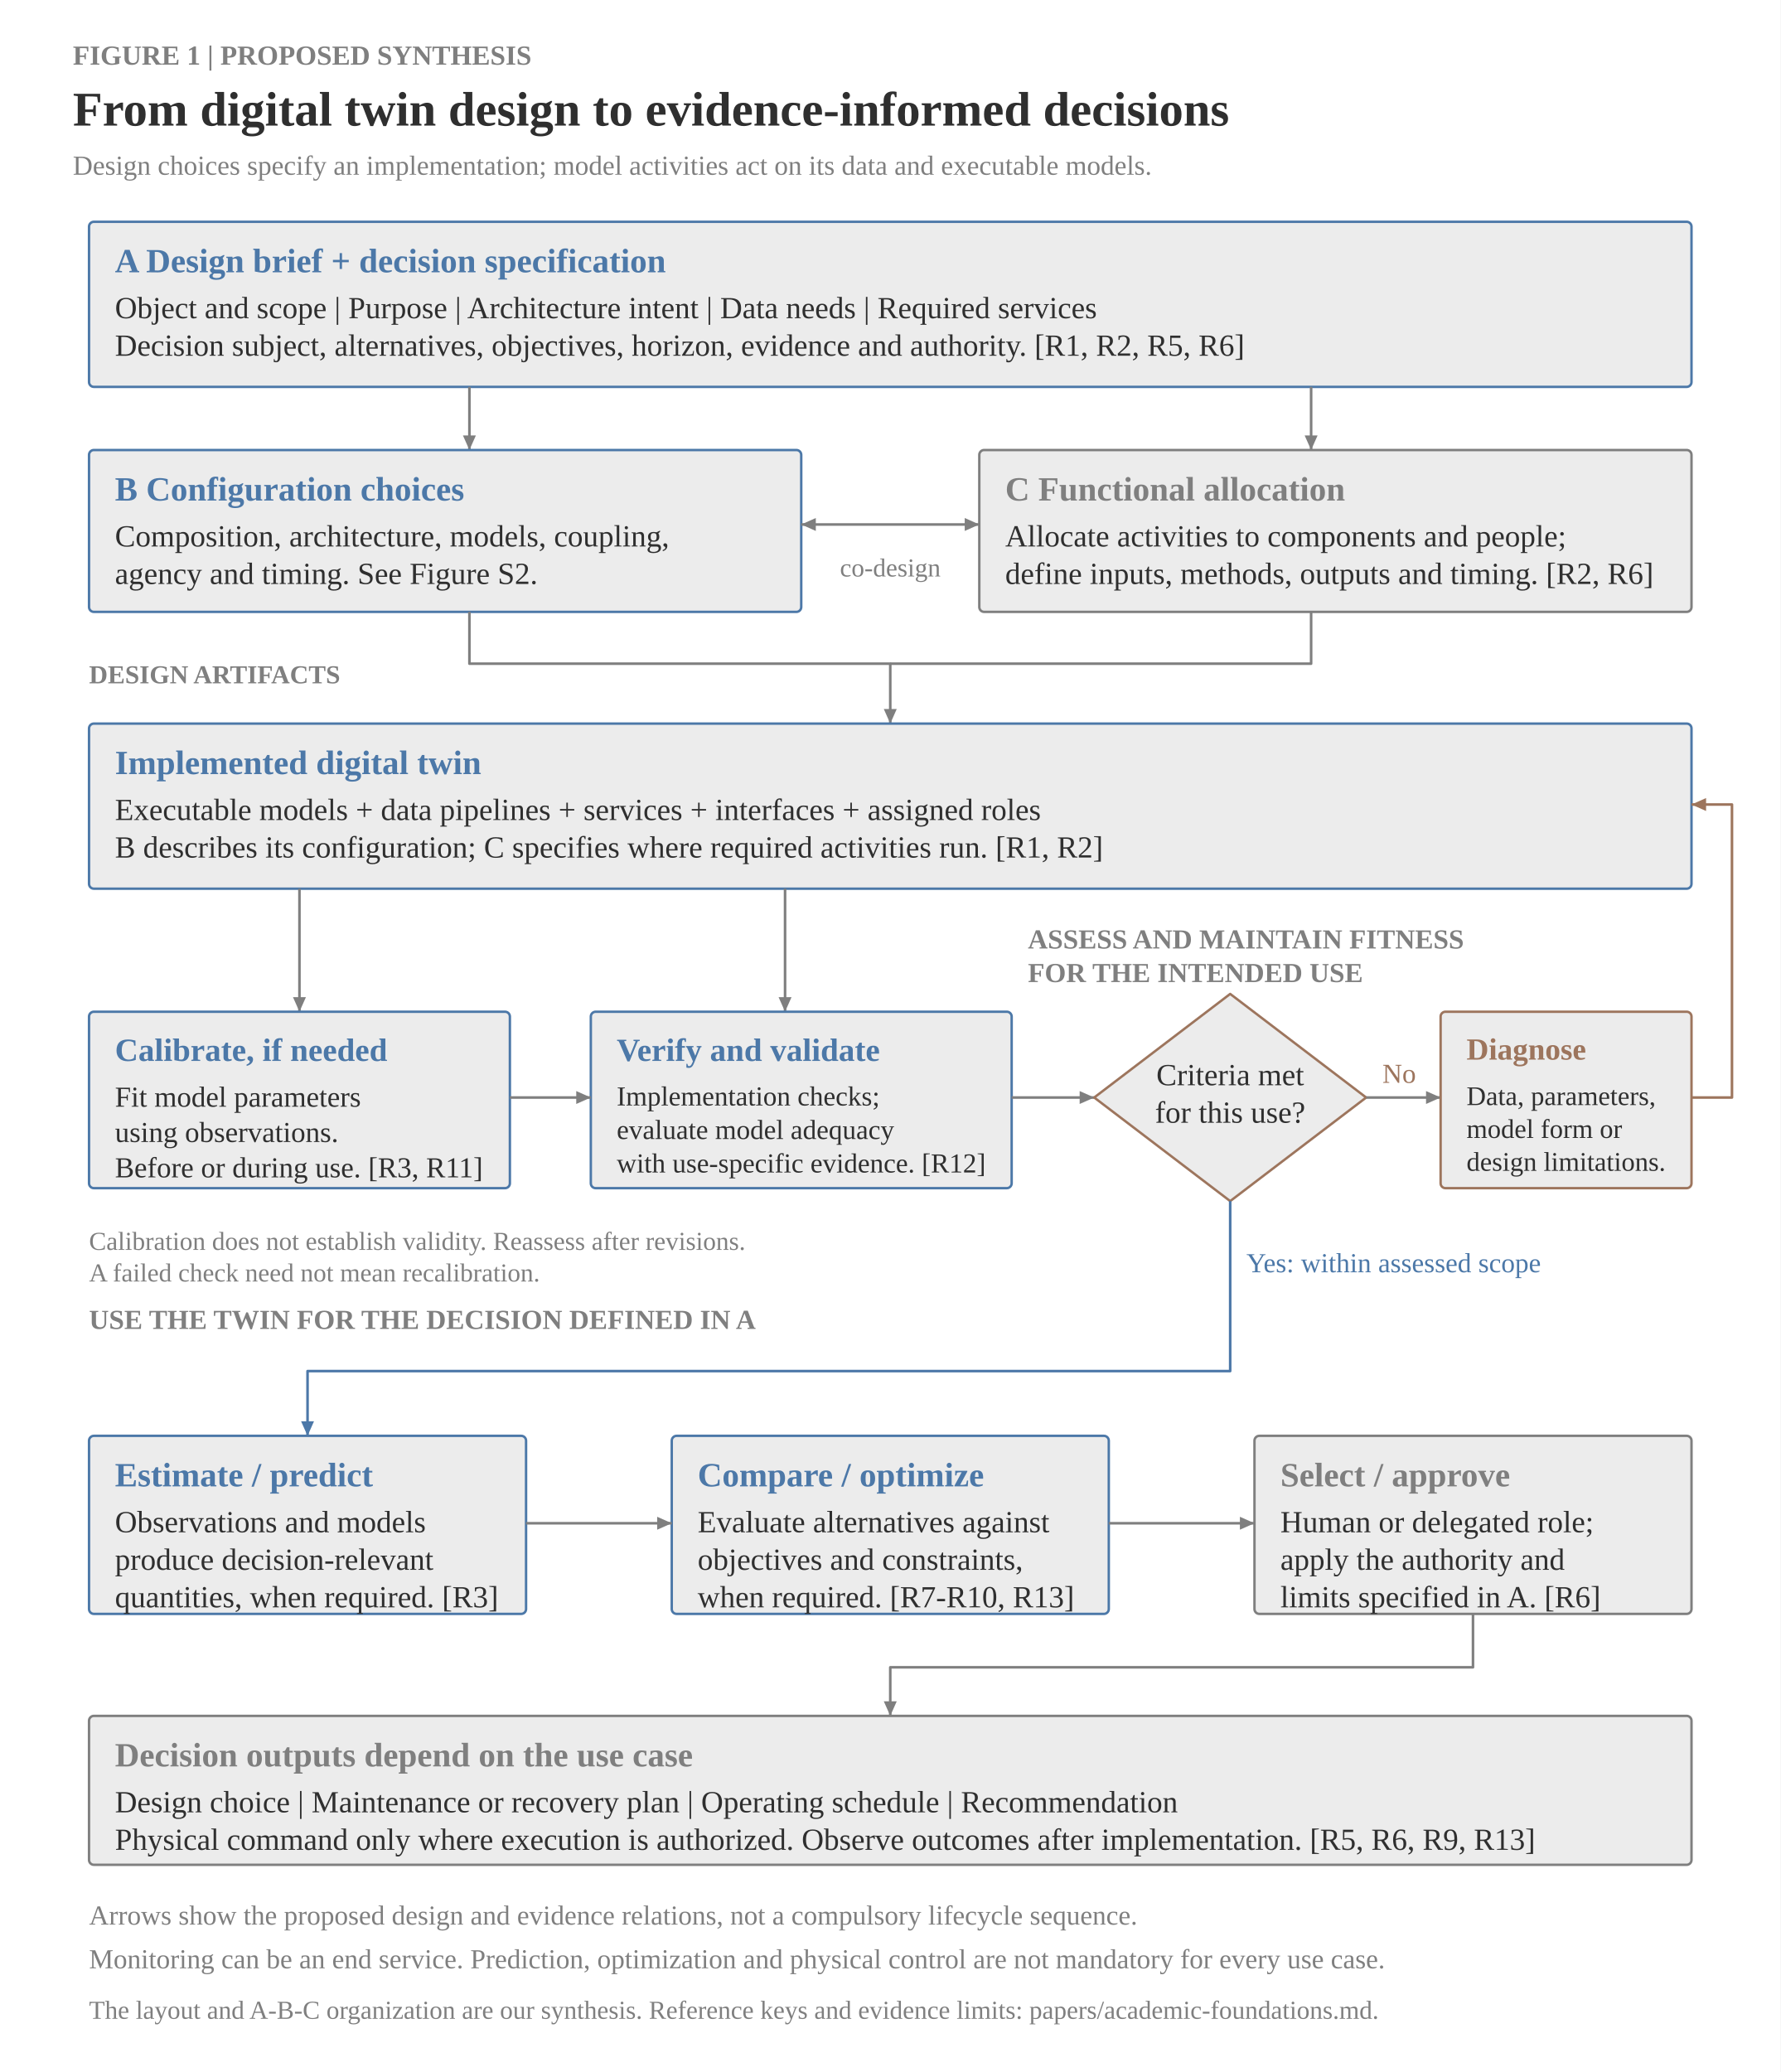
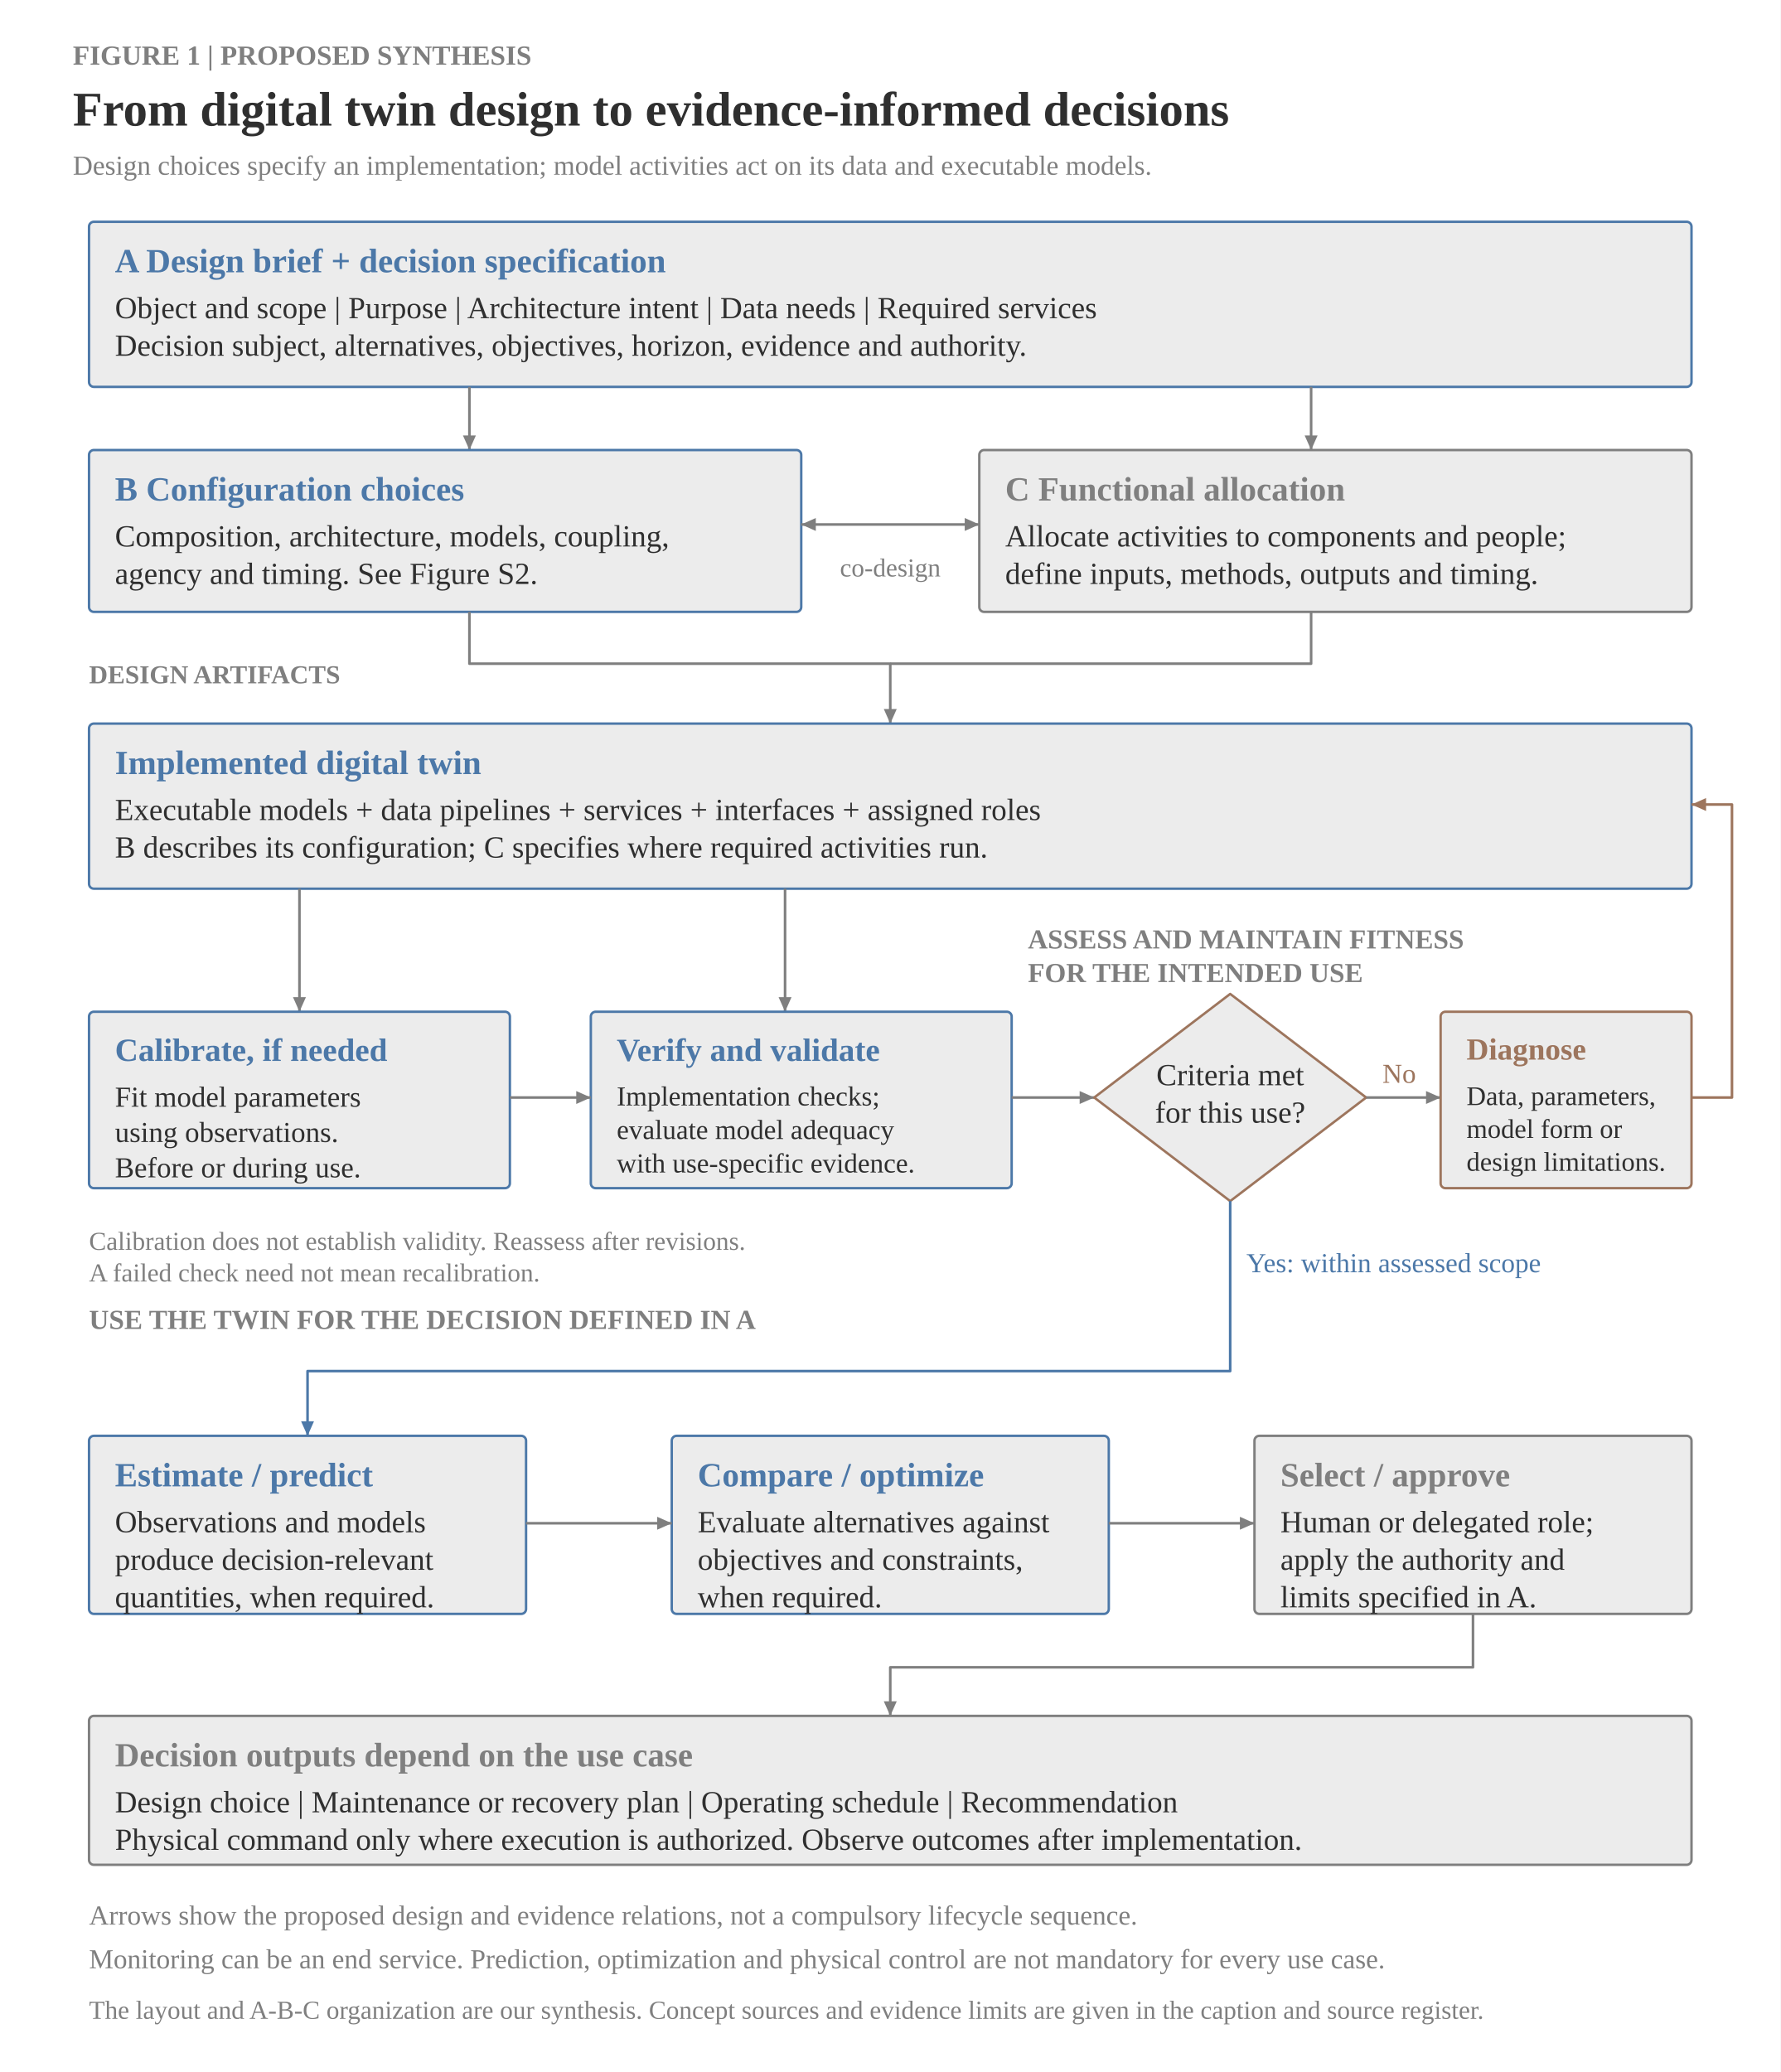
<svg xmlns="http://www.w3.org/2000/svg" width="190mm" height="221.091mm" viewBox="0 0 1100 1280" role="img">
  <rect x="0" y="0" width="1100" height="1280" rx="0" fill="#ffffff" stroke="none" stroke-width="1" />
  <text x="45" y="39.94" font-family="Times New Roman, Liberation Serif, serif" font-size="17" font-weight="bold" font-style="normal" text-anchor="start" fill="#7f7f7f">FIGURE 1  |  PROPOSED SYNTHESIS</text>
  <text x="45" y="77.6" font-family="Times New Roman, Liberation Serif, serif" font-size="30" font-weight="bold" font-style="normal" text-anchor="start" fill="#2f2f2f">From digital twin design to evidence-informed decisions</text>
  <text x="45" y="107.94" font-family="Times New Roman, Liberation Serif, serif" font-size="17" font-weight="normal" font-style="normal" text-anchor="start" fill="#7f7f7f">Design choices specify an implementation; model activities act on its data and executable models.</text>
  <rect x="55" y="137" width="990" height="102" rx="3" fill="#ececec" stroke="#4c78a8" stroke-width="1.5" />
  <text x="71" y="168.22" font-family="Times New Roman, Liberation Serif, serif" font-size="21" font-weight="bold" font-style="normal" text-anchor="start" fill="#4c78a8">A  Design brief + decision specification</text>
  <text x="71" y="196.58" font-family="Times New Roman, Liberation Serif, serif" font-size="19" font-weight="normal" font-style="normal" text-anchor="start" fill="#2f2f2f">Object and scope | Purpose | Architecture intent | Data needs | Required services</text>
-   <text x="71" y="219.76" font-family="Times New Roman, Liberation Serif, serif" font-size="19" font-weight="normal" font-style="normal" text-anchor="start" fill="#2f2f2f">Decision subject, alternatives, objectives, horizon, evidence and authority. [R1, R2, R5, R6]</text>
+   <text x="71" y="219.76" font-family="Times New Roman, Liberation Serif, serif" font-size="19" font-weight="normal" font-style="normal" text-anchor="start" fill="#2f2f2f">Decision subject, alternatives, objectives, horizon, evidence and authority. </text>
  <polyline points="290,239 290,278" fill="none" stroke="#7f7f7f" stroke-width="1.6" stroke-linejoin="round" />
  <polygon points="290,278 294.0,269.0 286.0,269.0" fill="#7f7f7f" stroke="none" stroke-width="1" stroke-linejoin="round" />
  <polyline points="810,239 810,278" fill="none" stroke="#7f7f7f" stroke-width="1.6" stroke-linejoin="round" />
  <polygon points="810,278 814.0,269.0 806.0,269.0" fill="#7f7f7f" stroke="none" stroke-width="1" stroke-linejoin="round" />
  <rect x="55" y="278" width="440" height="100" rx="3" fill="#ececec" stroke="#4c78a8" stroke-width="1.5" />
  <text x="71" y="309.22" font-family="Times New Roman, Liberation Serif, serif" font-size="21" font-weight="bold" font-style="normal" text-anchor="start" fill="#4c78a8">B  Configuration choices</text>
  <text x="71" y="337.58" font-family="Times New Roman, Liberation Serif, serif" font-size="19" font-weight="normal" font-style="normal" text-anchor="start" fill="#2f2f2f">Composition, architecture, models, coupling,</text>
  <text x="71" y="360.76" font-family="Times New Roman, Liberation Serif, serif" font-size="19" font-weight="normal" font-style="normal" text-anchor="start" fill="#2f2f2f">agency and timing. See Figure S2.</text>
  <rect x="605" y="278" width="440" height="100" rx="3" fill="#ececec" stroke="#7f7f7f" stroke-width="1.5" />
  <text x="621" y="309.22" font-family="Times New Roman, Liberation Serif, serif" font-size="21" font-weight="bold" font-style="normal" text-anchor="start" fill="#7f7f7f">C  Functional allocation</text>
  <text x="621" y="337.58" font-family="Times New Roman, Liberation Serif, serif" font-size="19" font-weight="normal" font-style="normal" text-anchor="start" fill="#2f2f2f">Allocate activities to components and people;</text>
-   <text x="621" y="360.76" font-family="Times New Roman, Liberation Serif, serif" font-size="19" font-weight="normal" font-style="normal" text-anchor="start" fill="#2f2f2f">define inputs, methods, outputs and timing. [R2, R6]</text>
+   <text x="621" y="360.76" font-family="Times New Roman, Liberation Serif, serif" font-size="19" font-weight="normal" font-style="normal" text-anchor="start" fill="#2f2f2f">define inputs, methods, outputs and timing. </text>
  <polyline points="495,324 605,324" fill="none" stroke="#7f7f7f" stroke-width="1.6" stroke-linejoin="round" />
  <polygon points="605,324 596.0,320.0 596.0,328.0" fill="#7f7f7f" stroke="none" stroke-width="1" stroke-linejoin="round" />
  <polygon points="495,324 504.0,328.0 504.0,320.0" fill="#7f7f7f" stroke="none" stroke-width="1" stroke-linejoin="round" />
  <text x="550" y="356.12" font-family="Times New Roman, Liberation Serif, serif" font-size="16" font-weight="normal" font-style="normal" text-anchor="middle" fill="#7f7f7f">co-design</text>
  <polyline points="290,378 290,410 550,410 550,447" fill="none" stroke="#7f7f7f" stroke-width="1.6" stroke-linejoin="round" />
  <polygon points="550,447 554.0,438.0 546.0,438.0" fill="#7f7f7f" stroke="none" stroke-width="1" stroke-linejoin="round" />
  <polyline points="810,378 810,410 550,410" fill="none" stroke="#7f7f7f" stroke-width="1.6" stroke-linejoin="round" />
  <text x="55" y="422.12" font-family="Times New Roman, Liberation Serif, serif" font-size="16" font-weight="bold" font-style="normal" text-anchor="start" fill="#7f7f7f">DESIGN ARTIFACTS</text>
  <rect x="55" y="447" width="990" height="102" rx="3" fill="#ececec" stroke="#4c78a8" stroke-width="1.5" />
  <text x="71" y="478.22" font-family="Times New Roman, Liberation Serif, serif" font-size="21" font-weight="bold" font-style="normal" text-anchor="start" fill="#4c78a8">Implemented digital twin</text>
  <text x="71" y="506.58" font-family="Times New Roman, Liberation Serif, serif" font-size="19" font-weight="normal" font-style="normal" text-anchor="start" fill="#2f2f2f">Executable models + data pipelines + services + interfaces + assigned roles</text>
-   <text x="71" y="529.76" font-family="Times New Roman, Liberation Serif, serif" font-size="19" font-weight="normal" font-style="normal" text-anchor="start" fill="#2f2f2f">B describes its configuration; C specifies where required activities run. [R1, R2]</text>
+   <text x="71" y="529.76" font-family="Times New Roman, Liberation Serif, serif" font-size="19" font-weight="normal" font-style="normal" text-anchor="start" fill="#2f2f2f">B describes its configuration; C specifies where required activities run. </text>
  <text x="635" y="585.94" font-family="Times New Roman, Liberation Serif, serif" font-size="17" font-weight="bold" font-style="normal" text-anchor="start" fill="#7f7f7f">ASSESS AND MAINTAIN FITNESS</text>
  <text x="635" y="606.68" font-family="Times New Roman, Liberation Serif, serif" font-size="17" font-weight="bold" font-style="normal" text-anchor="start" fill="#7f7f7f">FOR THE INTENDED USE</text>
  <polyline points="185,549 185,625" fill="none" stroke="#7f7f7f" stroke-width="1.6" stroke-linejoin="round" />
  <polygon points="185,625 189.0,616.0 181.0,616.0" fill="#7f7f7f" stroke="none" stroke-width="1" stroke-linejoin="round" />
  <polyline points="485,549 485,625" fill="none" stroke="#7f7f7f" stroke-width="1.6" stroke-linejoin="round" />
  <polygon points="485,625 489.0,616.0 481.0,616.0" fill="#7f7f7f" stroke="none" stroke-width="1" stroke-linejoin="round" />
  <rect x="55" y="625" width="260" height="109" rx="3" fill="#ececec" stroke="#4c78a8" stroke-width="1.5" />
  <text x="71" y="655.4" font-family="Times New Roman, Liberation Serif, serif" font-size="20" font-weight="bold" font-style="normal" text-anchor="start" fill="#4c78a8">Calibrate, if needed</text>
  <text x="71" y="683.666" font-family="Times New Roman, Liberation Serif, serif" font-size="17.886" font-weight="normal" font-style="normal" text-anchor="start" fill="#2f2f2f">Fit model parameters</text>
  <text x="71" y="705.487" font-family="Times New Roman, Liberation Serif, serif" font-size="17.886" font-weight="normal" font-style="normal" text-anchor="start" fill="#2f2f2f">using observations.</text>
-   <text x="71" y="727.308" font-family="Times New Roman, Liberation Serif, serif" font-size="17.886" font-weight="normal" font-style="normal" text-anchor="start" fill="#2f2f2f">Before or during use. [R3, R11]</text>
+   <text x="71" y="727.308" font-family="Times New Roman, Liberation Serif, serif" font-size="17.886" font-weight="normal" font-style="normal" text-anchor="start" fill="#2f2f2f">Before or during use. </text>
  <rect x="365" y="625" width="260" height="109" rx="3" fill="#ececec" stroke="#4c78a8" stroke-width="1.5" />
  <text x="381" y="655.4" font-family="Times New Roman, Liberation Serif, serif" font-size="20" font-weight="bold" font-style="normal" text-anchor="start" fill="#4c78a8">Verify and validate</text>
  <text x="381" y="682.911" font-family="Times New Roman, Liberation Serif, serif" font-size="16.965" font-weight="normal" font-style="normal" text-anchor="start" fill="#2f2f2f">Implementation checks;</text>
  <text x="381" y="703.609" font-family="Times New Roman, Liberation Serif, serif" font-size="16.965" font-weight="normal" font-style="normal" text-anchor="start" fill="#2f2f2f">evaluate model adequacy</text>
-   <text x="381" y="724.306" font-family="Times New Roman, Liberation Serif, serif" font-size="16.965" font-weight="normal" font-style="normal" text-anchor="start" fill="#2f2f2f">with use-specific evidence. [R12]</text>
+   <text x="381" y="724.306" font-family="Times New Roman, Liberation Serif, serif" font-size="16.965" font-weight="normal" font-style="normal" text-anchor="start" fill="#2f2f2f">with use-specific evidence. </text>
  <polyline points="315,678 365,678" fill="none" stroke="#7f7f7f" stroke-width="1.6" stroke-linejoin="round" />
  <polygon points="365,678 356.0,674.0 356.0,682.0" fill="#7f7f7f" stroke="none" stroke-width="1" stroke-linejoin="round" />
  <polyline points="625,678 676,678" fill="none" stroke="#7f7f7f" stroke-width="1.6" stroke-linejoin="round" />
  <polygon points="676,678 667.0,674.0 667.0,682.0" fill="#7f7f7f" stroke="none" stroke-width="1" stroke-linejoin="round" />
  <polygon points="760.0,614 844,678.0 760.0,742 676,678.0" fill="#ececec" stroke="#9d755d" stroke-width="1.5" stroke-linejoin="round" />
  <text x="760.0" y="670.4" font-family="Times New Roman, Liberation Serif, serif" font-size="19" font-weight="normal" font-style="normal" text-anchor="middle" fill="#2f2f2f">Criteria met</text>
  <text x="760.0" y="693.58" font-family="Times New Roman, Liberation Serif, serif" font-size="19" font-weight="normal" font-style="normal" text-anchor="middle" fill="#2f2f2f">for this use?</text>
  <polyline points="844,678 890,678" fill="none" stroke="#7f7f7f" stroke-width="1.6" stroke-linejoin="round" />
  <polygon points="890,678 881.0,674.0 881.0,682.0" fill="#7f7f7f" stroke="none" stroke-width="1" stroke-linejoin="round" />
  <text x="854" y="668.94" font-family="Times New Roman, Liberation Serif, serif" font-size="17" font-weight="normal" font-style="normal" text-anchor="start" fill="#9d755d">No</text>
  <rect x="890" y="625" width="155" height="109" rx="3" fill="#ececec" stroke="#9d755d" stroke-width="1.5" />
  <text x="906" y="654.58" font-family="Times New Roman, Liberation Serif, serif" font-size="19" font-weight="bold" font-style="normal" text-anchor="start" fill="#9d755d">Diagnose</text>
  <text x="906" y="682.651" font-family="Times New Roman, Liberation Serif, serif" font-size="16.647" font-weight="normal" font-style="normal" text-anchor="start" fill="#2f2f2f">Data, parameters,</text>
  <text x="906" y="702.96" font-family="Times New Roman, Liberation Serif, serif" font-size="16.647" font-weight="normal" font-style="normal" text-anchor="start" fill="#2f2f2f">model form or</text>
  <text x="906" y="723.27" font-family="Times New Roman, Liberation Serif, serif" font-size="16.647" font-weight="normal" font-style="normal" text-anchor="start" fill="#2f2f2f">design limitations.</text>
  <polyline points="1045,678 1070,678 1070,497 1045,497" fill="none" stroke="#9d755d" stroke-width="1.6" stroke-linejoin="round" />
  <polygon points="1045,497 1054.0,501.0 1054.0,493.0" fill="#9d755d" stroke="none" stroke-width="1" stroke-linejoin="round" />
  <text x="55" y="772.12" font-family="Times New Roman, Liberation Serif, serif" font-size="16" font-weight="normal" font-style="normal" text-anchor="start" fill="#7f7f7f">Calibration does not establish validity. Reassess after revisions.</text>
  <text x="55" y="791.64" font-family="Times New Roman, Liberation Serif, serif" font-size="16" font-weight="normal" font-style="normal" text-anchor="start" fill="#7f7f7f">A failed check need not mean recalibration.</text>
  <text x="55" y="820.94" font-family="Times New Roman, Liberation Serif, serif" font-size="17" font-weight="bold" font-style="normal" text-anchor="start" fill="#7f7f7f">USE THE TWIN FOR THE DECISION DEFINED IN A</text>
  <polyline points="760,742 760,847 190,847 190,887" fill="none" stroke="#4c78a8" stroke-width="1.6" stroke-linejoin="round" />
  <polygon points="190,887 194.0,878.0 186.0,878.0" fill="#4c78a8" stroke="none" stroke-width="1" stroke-linejoin="round" />
  <text x="770" y="785.94" font-family="Times New Roman, Liberation Serif, serif" font-size="17" font-weight="normal" font-style="normal" text-anchor="start" fill="#4c78a8">Yes: within assessed scope</text>
  <rect x="55" y="887" width="270" height="110" rx="3" fill="#ececec" stroke="#4c78a8" stroke-width="1.5" />
  <text x="71" y="918.22" font-family="Times New Roman, Liberation Serif, serif" font-size="21" font-weight="bold" font-style="normal" text-anchor="start" fill="#4c78a8">Estimate / predict</text>
  <text x="71" y="946.58" font-family="Times New Roman, Liberation Serif, serif" font-size="19" font-weight="normal" font-style="normal" text-anchor="start" fill="#2f2f2f">Observations and models</text>
  <text x="71" y="969.76" font-family="Times New Roman, Liberation Serif, serif" font-size="19" font-weight="normal" font-style="normal" text-anchor="start" fill="#2f2f2f">produce decision-relevant</text>
-   <text x="71" y="992.94" font-family="Times New Roman, Liberation Serif, serif" font-size="19" font-weight="normal" font-style="normal" text-anchor="start" fill="#2f2f2f">quantities, when required. [R3]</text>
+   <text x="71" y="992.94" font-family="Times New Roman, Liberation Serif, serif" font-size="19" font-weight="normal" font-style="normal" text-anchor="start" fill="#2f2f2f">quantities, when required. </text>
  <rect x="415" y="887" width="270" height="110" rx="3" fill="#ececec" stroke="#4c78a8" stroke-width="1.5" />
  <text x="431" y="918.22" font-family="Times New Roman, Liberation Serif, serif" font-size="21" font-weight="bold" font-style="normal" text-anchor="start" fill="#4c78a8">Compare / optimize</text>
  <text x="431" y="946.58" font-family="Times New Roman, Liberation Serif, serif" font-size="19" font-weight="normal" font-style="normal" text-anchor="start" fill="#2f2f2f">Evaluate alternatives against</text>
  <text x="431" y="969.76" font-family="Times New Roman, Liberation Serif, serif" font-size="19" font-weight="normal" font-style="normal" text-anchor="start" fill="#2f2f2f">objectives and constraints,</text>
-   <text x="431" y="992.94" font-family="Times New Roman, Liberation Serif, serif" font-size="19" font-weight="normal" font-style="normal" text-anchor="start" fill="#2f2f2f">when required. [R7-R10, R13]</text>
+   <text x="431" y="992.94" font-family="Times New Roman, Liberation Serif, serif" font-size="19" font-weight="normal" font-style="normal" text-anchor="start" fill="#2f2f2f">when required. </text>
  <rect x="775" y="887" width="270" height="110" rx="3" fill="#ececec" stroke="#7f7f7f" stroke-width="1.5" />
  <text x="791" y="918.22" font-family="Times New Roman, Liberation Serif, serif" font-size="21" font-weight="bold" font-style="normal" text-anchor="start" fill="#7f7f7f">Select / approve</text>
  <text x="791" y="946.58" font-family="Times New Roman, Liberation Serif, serif" font-size="19" font-weight="normal" font-style="normal" text-anchor="start" fill="#2f2f2f">Human or delegated role;</text>
  <text x="791" y="969.76" font-family="Times New Roman, Liberation Serif, serif" font-size="19" font-weight="normal" font-style="normal" text-anchor="start" fill="#2f2f2f">apply the authority and</text>
-   <text x="791" y="992.94" font-family="Times New Roman, Liberation Serif, serif" font-size="19" font-weight="normal" font-style="normal" text-anchor="start" fill="#2f2f2f">limits specified in A. [R6]</text>
+   <text x="791" y="992.94" font-family="Times New Roman, Liberation Serif, serif" font-size="19" font-weight="normal" font-style="normal" text-anchor="start" fill="#2f2f2f">limits specified in A. </text>
  <polyline points="325,941 415,941" fill="none" stroke="#7f7f7f" stroke-width="1.6" stroke-linejoin="round" />
  <polygon points="415,941 406.0,937.0 406.0,945.0" fill="#7f7f7f" stroke="none" stroke-width="1" stroke-linejoin="round" />
  <polyline points="685,941 775,941" fill="none" stroke="#7f7f7f" stroke-width="1.6" stroke-linejoin="round" />
  <polygon points="775,941 766.0,937.0 766.0,945.0" fill="#7f7f7f" stroke="none" stroke-width="1" stroke-linejoin="round" />
  <polyline points="910,997 910,1030 550,1030 550,1060" fill="none" stroke="#7f7f7f" stroke-width="1.6" stroke-linejoin="round" />
  <polygon points="550,1060 554.0,1051.0 546.0,1051.0" fill="#7f7f7f" stroke="none" stroke-width="1" stroke-linejoin="round" />
  <rect x="55" y="1060" width="990" height="92" rx="3" fill="#ececec" stroke="#7f7f7f" stroke-width="1.5" />
  <text x="71" y="1091.22" font-family="Times New Roman, Liberation Serif, serif" font-size="21" font-weight="bold" font-style="normal" text-anchor="start" fill="#7f7f7f">Decision outputs depend on the use case</text>
  <text x="71" y="1119.58" font-family="Times New Roman, Liberation Serif, serif" font-size="19" font-weight="normal" font-style="normal" text-anchor="start" fill="#2f2f2f">Design choice | Maintenance or recovery plan | Operating schedule | Recommendation</text>
-   <text x="71" y="1142.76" font-family="Times New Roman, Liberation Serif, serif" font-size="19" font-weight="normal" font-style="normal" text-anchor="start" fill="#2f2f2f">Physical command only where execution is authorized. Observe outcomes after implementation. [R5, R6, R9, R13]</text>
+   <text x="71" y="1142.76" font-family="Times New Roman, Liberation Serif, serif" font-size="19" font-weight="normal" font-style="normal" text-anchor="start" fill="#2f2f2f">Physical command only where execution is authorized. Observe outcomes after implementation. </text>
  <text x="55" y="1188.94" font-family="Times New Roman, Liberation Serif, serif" font-size="17" font-weight="normal" font-style="normal" text-anchor="start" fill="#7f7f7f">Arrows show the proposed design and evidence relations, not a compulsory lifecycle sequence.</text>
  <text x="55" y="1215.94" font-family="Times New Roman, Liberation Serif, serif" font-size="17" font-weight="normal" font-style="normal" text-anchor="start" fill="#7f7f7f">Monitoring can be an end service. Prediction, optimization and physical control are not mandatory for every use case.</text>
-   <text x="55" y="1247.12" font-family="Times New Roman, Liberation Serif, serif" font-size="16" font-weight="normal" font-style="normal" text-anchor="start" fill="#7f7f7f">The layout and A-B-C organization are our synthesis. Reference keys and evidence limits: papers/academic-foundations.md.</text>
+   <text x="55" y="1247.12" font-family="Times New Roman, Liberation Serif, serif" font-size="16" font-weight="normal" font-style="normal" text-anchor="start" fill="#7f7f7f">The layout and A-B-C organization are our synthesis. Concept sources and evidence limits are given in the caption and source register.</text>
  <style>text,tspan{font-family:"Times New Roman",serif !important}</style>
</svg>
